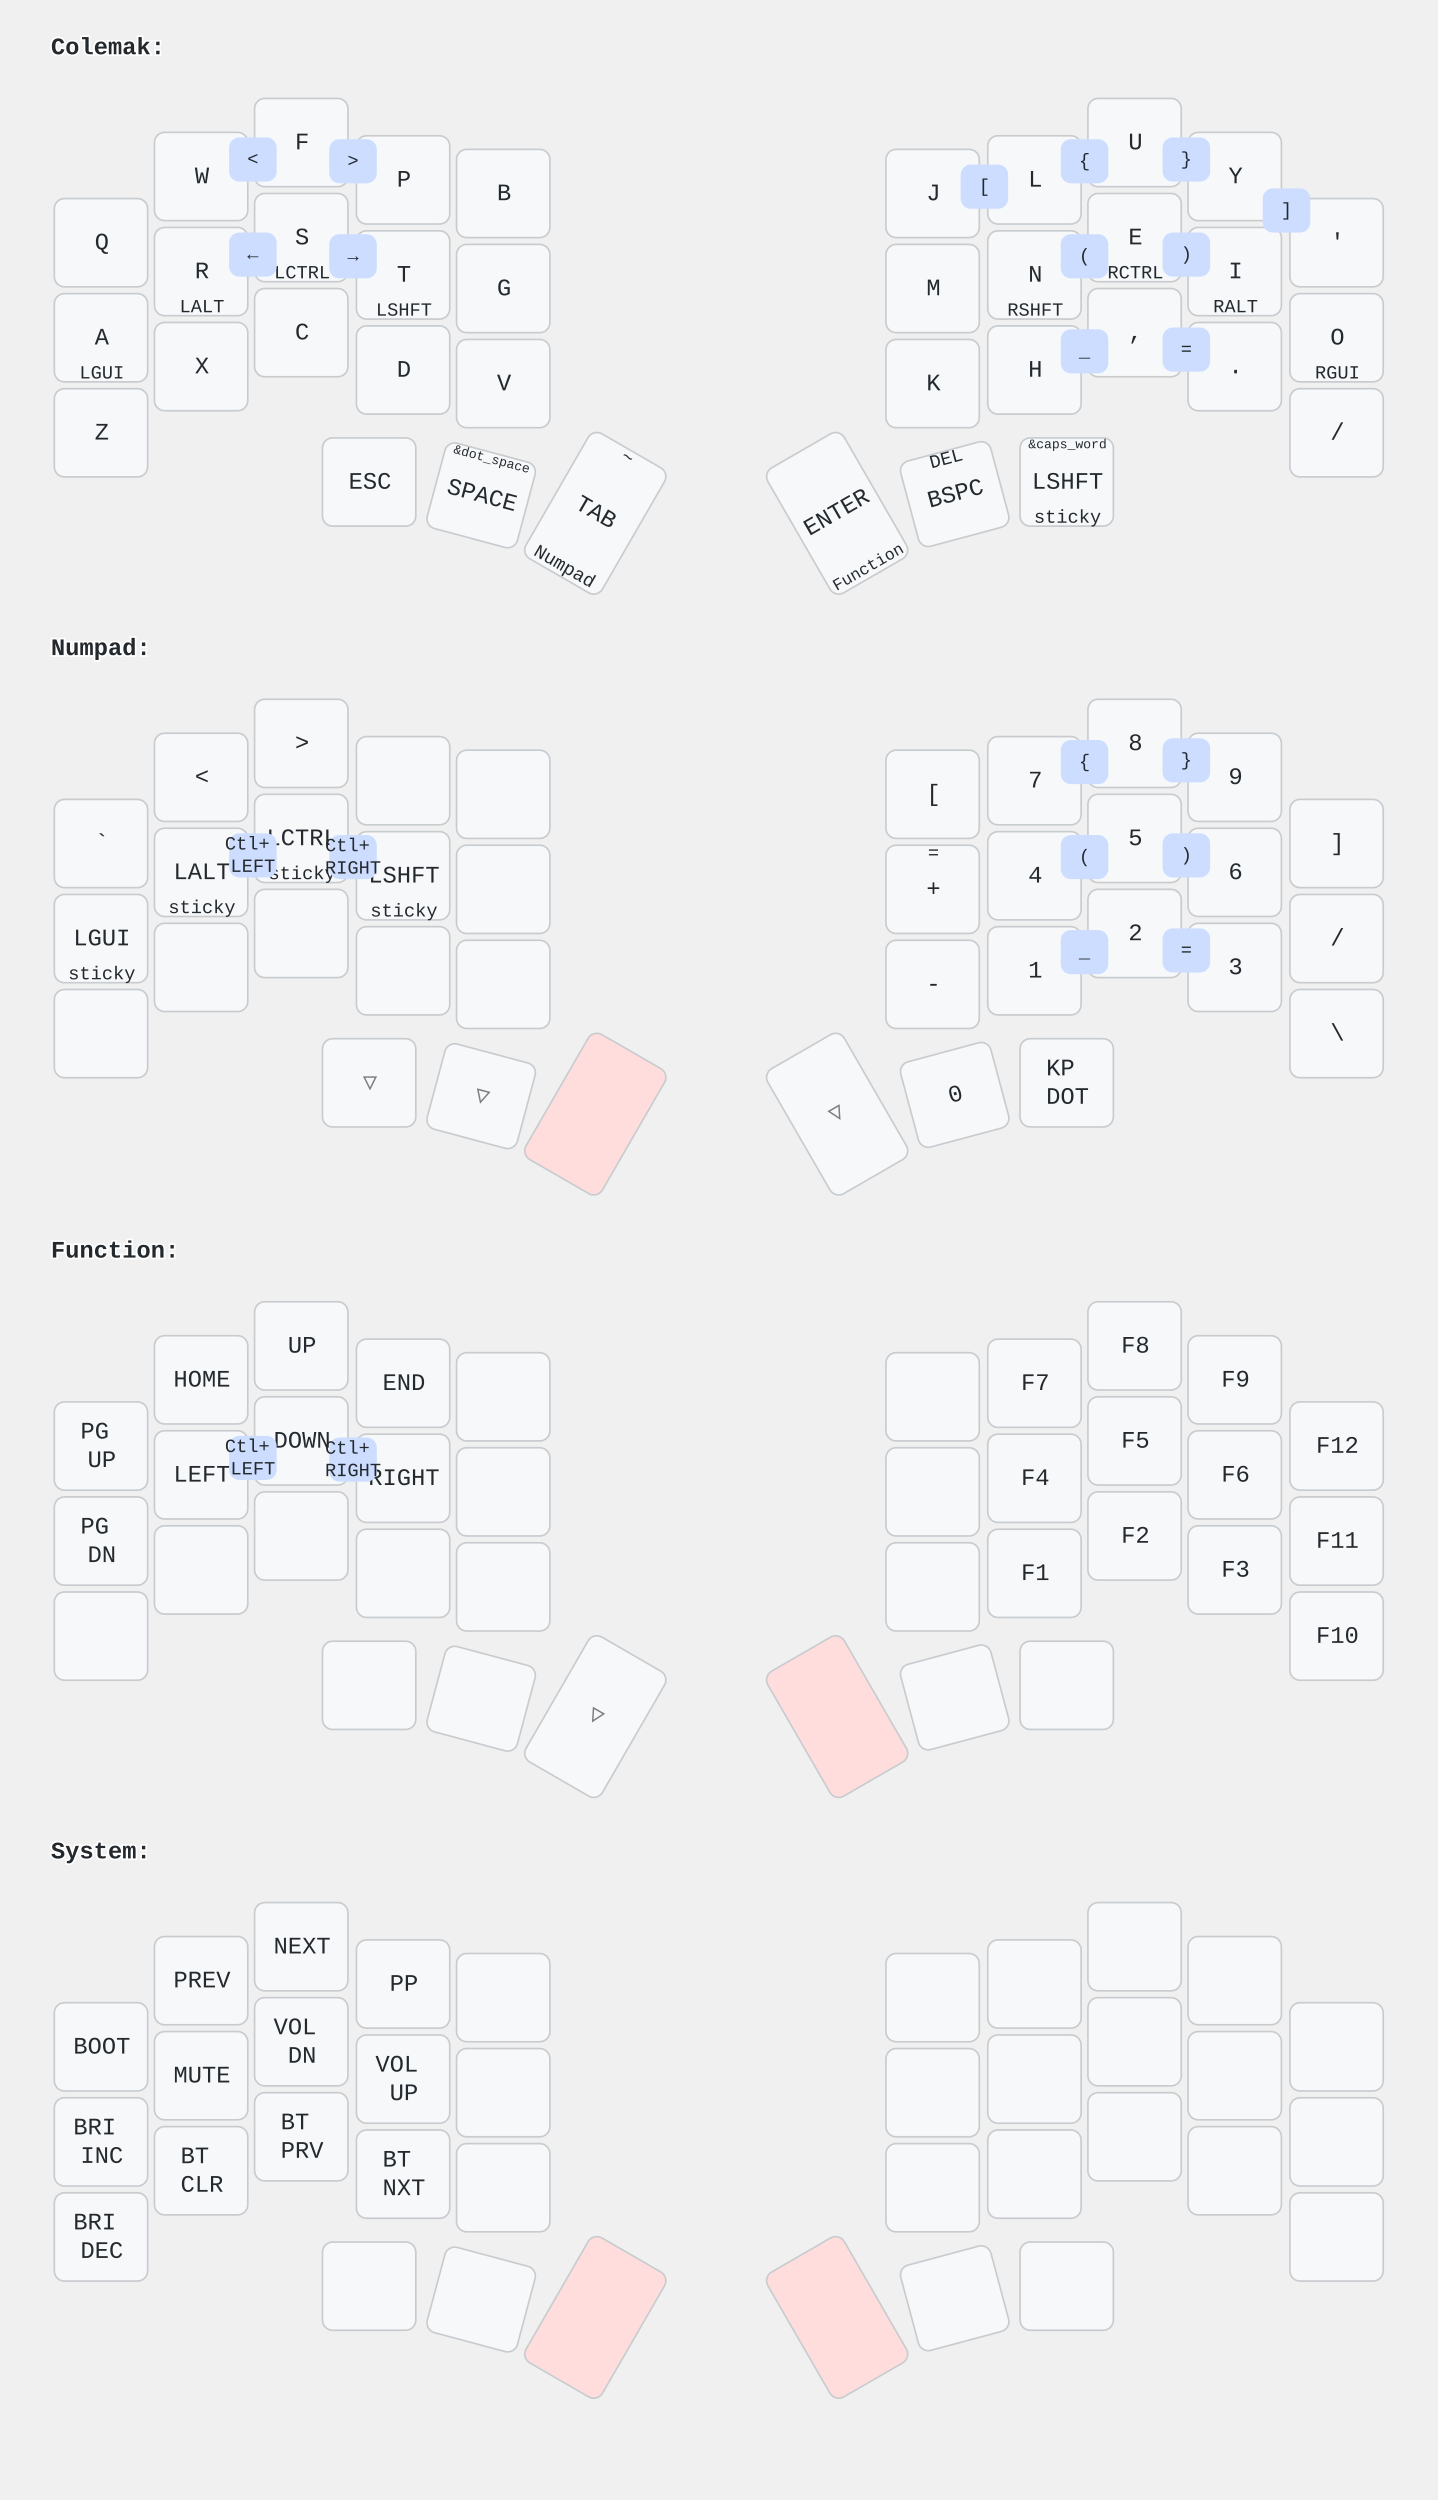
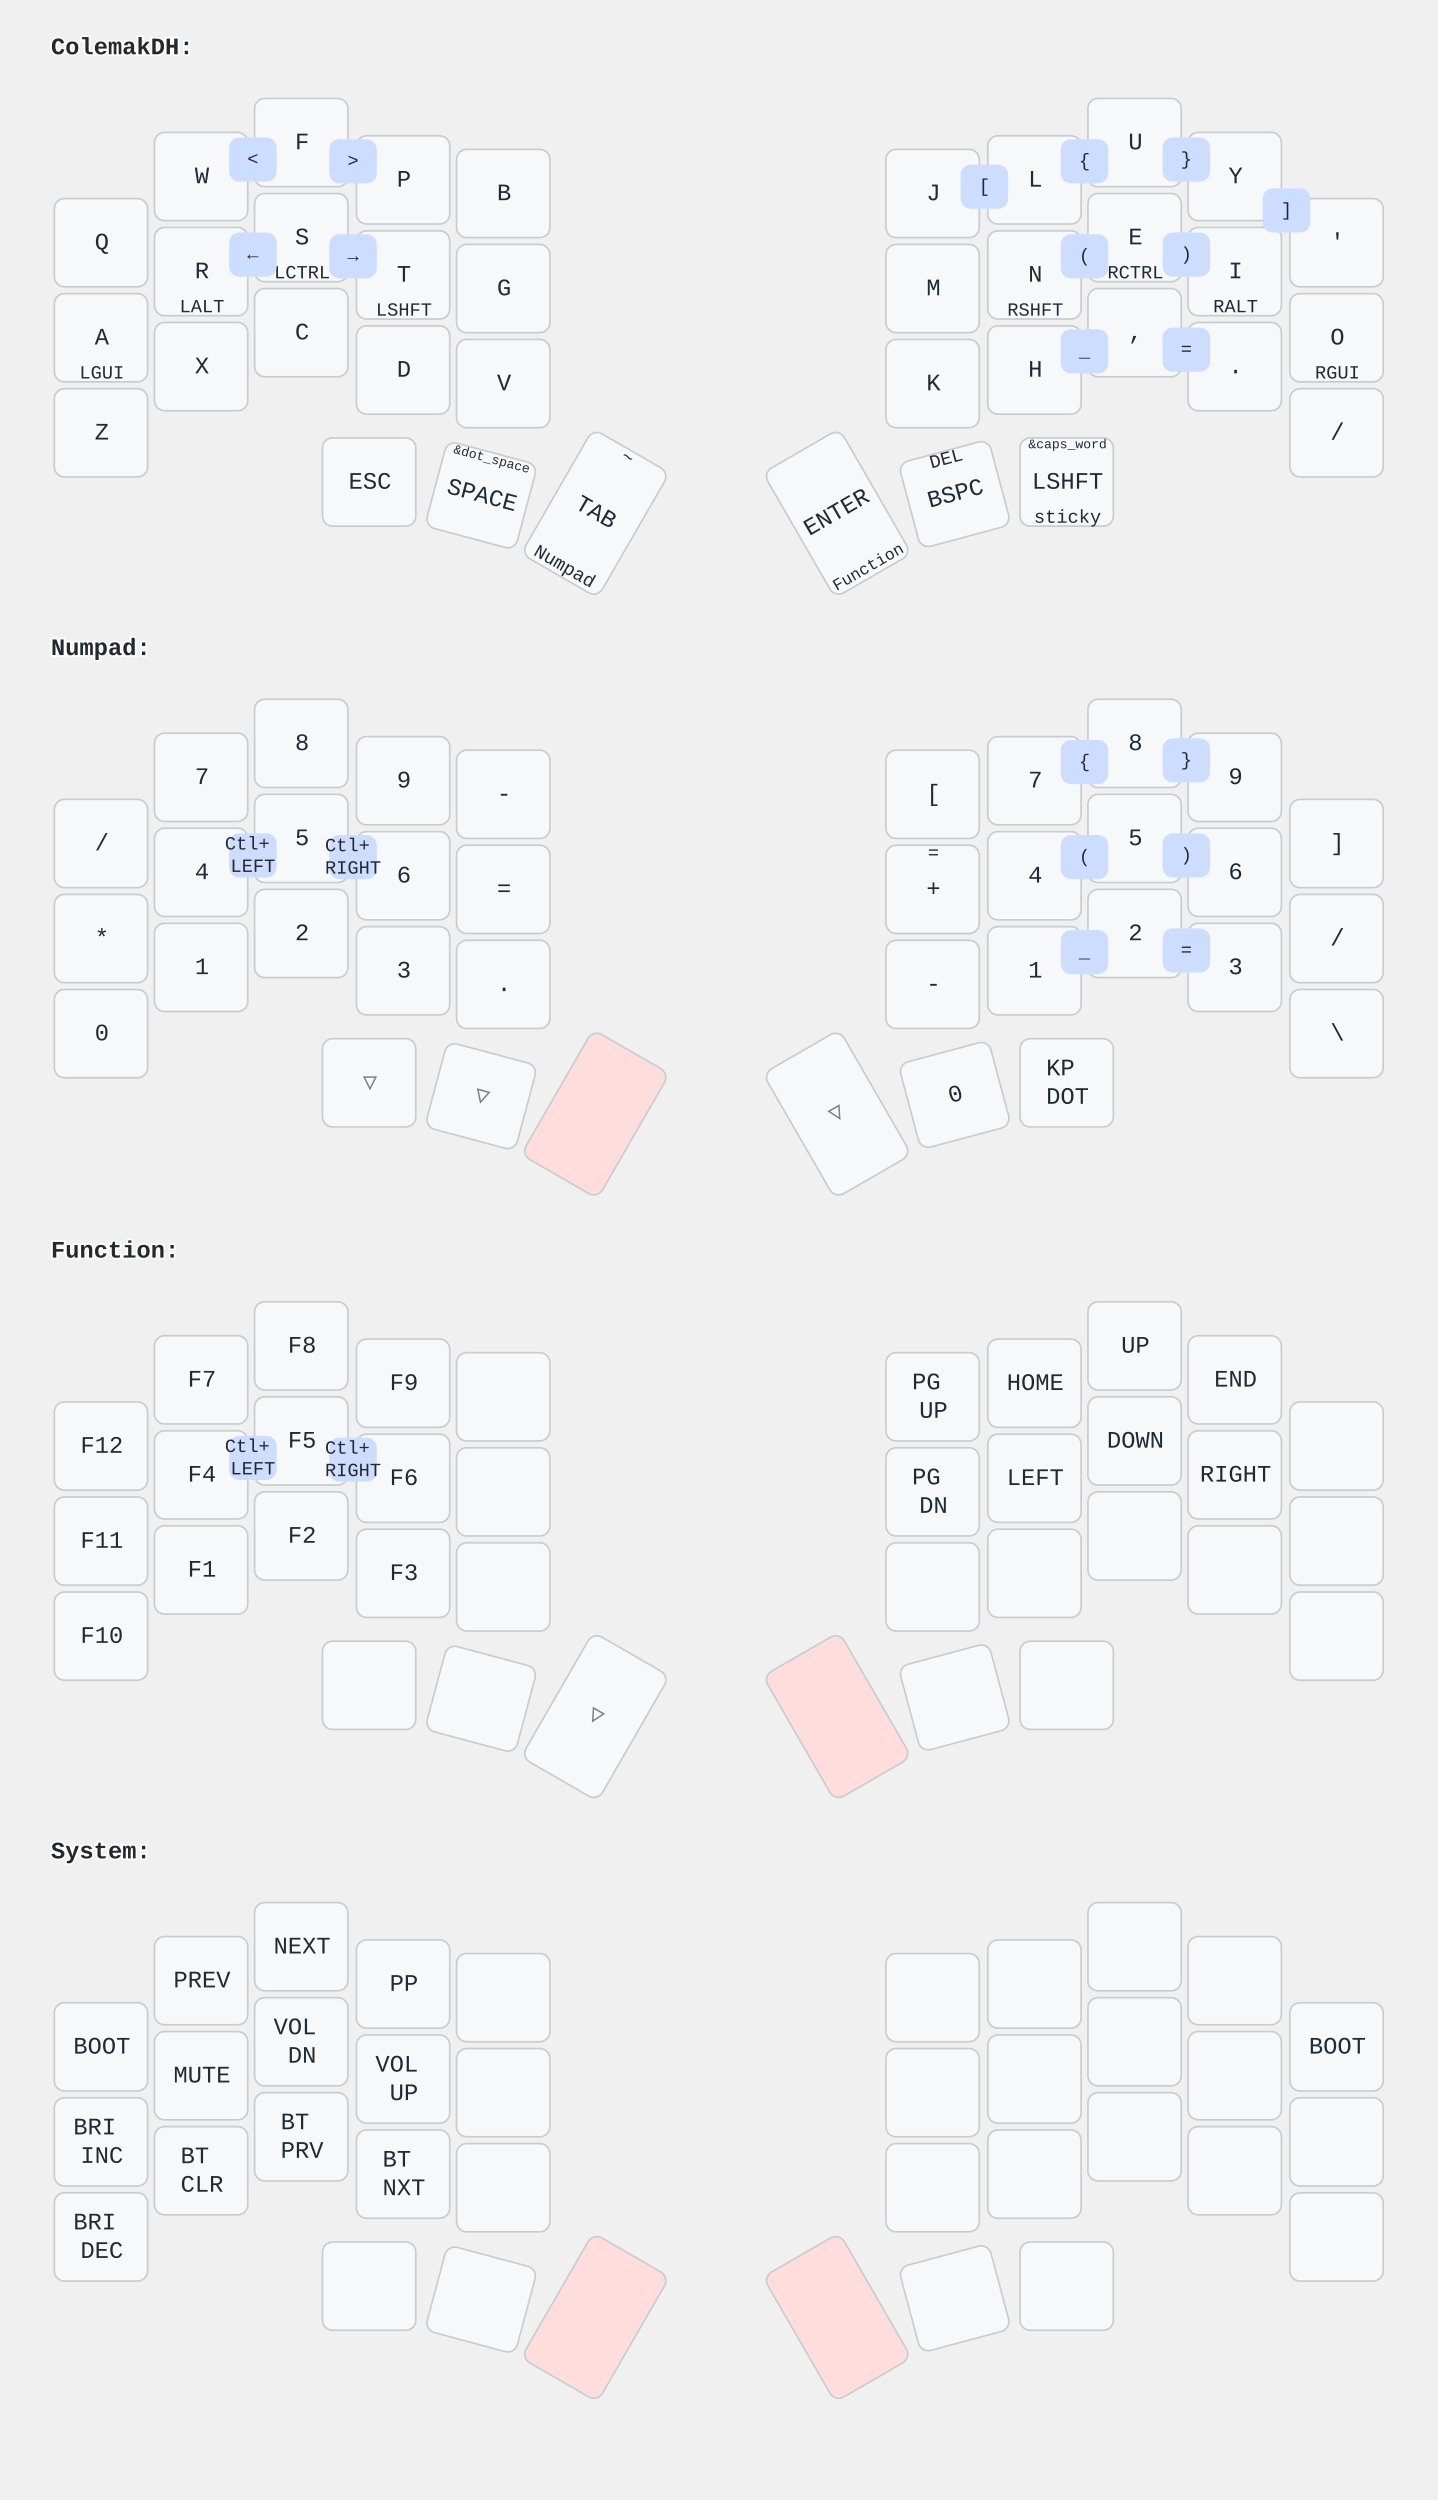
<svg xmlns="http://www.w3.org/2000/svg" width="847" height="1473" viewBox="0 0 847 1473" class="keymap">
  <style>/* inherit to force styles through use tags */
svg path {
    fill: inherit;
}

/* font and background color specifications */
svg.keymap {
    font-family: SFMono-Regular,Consolas,Liberation Mono,Menlo,monospace;
    font-size: 14px;
    font-kerning: normal;
    text-rendering: optimizeLegibility;
    fill: #24292e;
}

/* default key styling */
rect.key {
    fill: #f6f8fa;
    stroke: #c9cccf;
    stroke-width: 1;
}

/* default key side styling, only used is draw_key_sides is set */
rect.side {
    filter: brightness(90%);
}

/* color accent for combo boxes */
rect.combo, rect.combo-separate {
    fill: #cdf;
}

/* color accent for held keys */
rect.held, rect.combo.held {
    fill: #fdd;
}

/* color accent for ghost (optional) keys */
rect.ghost, rect.combo.ghost {
    stroke-dasharray: 4, 4;
    stroke-width: 2;
}

text {
    text-anchor: middle;
    dominant-baseline: middle;
}

/* styling for layer labels */
text.label {
    font-weight: bold;
    text-anchor: start;
    stroke: white;
    stroke-width: 2;
    paint-order: stroke;
}

/* styling for combo tap, and key hold/shifted label text */
text.combo, text.hold, text.shifted {
    font-size: 11px;
}

text.hold {
    text-anchor: middle;
    dominant-baseline: auto;
}

text.shifted {
    text-anchor: middle;
    dominant-baseline: hanging;
}

/* styling for hold/shifted label text in combo box */
text.combo.hold, text.combo.shifted {
    font-size: 8px;
}

/* lighter symbol for transparent keys */
text.trans {
    fill: #7b7e81;
}

/* styling for combo dendrons */
path.combo {
    stroke-width: 1;
    stroke: gray;
    fill: none;
}

/* Start Tabler Icons Cleanup */
/* cannot use height/width with glyphs */
.icon-tabler &gt; path {
    fill: inherit;
    stroke: inherit;
    stroke-width: 2;
}
/* hide tabler's default box */
.icon-tabler &gt; path[stroke="none"][fill="none"] {
    visibility: hidden;
}
/* End Tabler Icons Cleanup */
</style>
-   <g transform="translate(30, 0)" class="layer-Colemak">
-     <text x="0" y="28" class="label">Colemak:</text>
+   <g transform="translate(30, 0)" class="layer-ColemakDH">
+     <text x="0" y="28" class="label">ColemakDH:</text>
    <g transform="translate(0, 56)">
      <g transform="translate(30, 87)" class="key keypos-0">
        <rect rx="6" ry="6" x="-28" y="-26" width="55" height="52" class="key" />
        <text x="0" y="0" class="key tap">Q</text>
      </g>
      <g transform="translate(89, 48)" class="key keypos-1">
        <rect rx="6" ry="6" x="-28" y="-26" width="55" height="52" class="key" />
        <text x="0" y="0" class="key tap">W</text>
      </g>
      <g transform="translate(148, 28)" class="key keypos-2">
        <rect rx="6" ry="6" x="-28" y="-26" width="55" height="52" class="key" />
        <text x="0" y="0" class="key tap">F</text>
      </g>
      <g transform="translate(208, 50)" class="key keypos-3">
        <rect rx="6" ry="6" x="-28" y="-26" width="55" height="52" class="key" />
        <text x="0" y="0" class="key tap">P</text>
      </g>
      <g transform="translate(267, 58)" class="key keypos-4">
        <rect rx="6" ry="6" x="-28" y="-26" width="55" height="52" class="key" />
        <text x="0" y="0" class="key tap">B</text>
      </g>
      <g transform="translate(520, 58)" class="key keypos-5">
        <rect rx="6" ry="6" x="-28" y="-26" width="55" height="52" class="key" />
        <text x="0" y="0" class="key tap">J</text>
      </g>
      <g transform="translate(580, 50)" class="key keypos-6">
        <rect rx="6" ry="6" x="-28" y="-26" width="55" height="52" class="key" />
        <text x="0" y="0" class="key tap">L</text>
      </g>
      <g transform="translate(639, 28)" class="key keypos-7">
        <rect rx="6" ry="6" x="-28" y="-26" width="55" height="52" class="key" />
        <text x="0" y="0" class="key tap">U</text>
      </g>
      <g transform="translate(698, 48)" class="key keypos-8">
        <rect rx="6" ry="6" x="-28" y="-26" width="55" height="52" class="key" />
        <text x="0" y="0" class="key tap">Y</text>
      </g>
      <g transform="translate(758, 87)" class="key keypos-9">
        <rect rx="6" ry="6" x="-28" y="-26" width="55" height="52" class="key" />
        <text x="0" y="0" class="key tap">'</text>
      </g>
      <g transform="translate(30, 143)" class="key keypos-10">
        <rect rx="6" ry="6" x="-28" y="-26" width="55" height="52" class="key" />
        <text x="0" y="0" class="key tap">A</text>
        <text x="0" y="24" class="key hold">LGUI</text>
      </g>
      <g transform="translate(89, 104)" class="key keypos-11">
        <rect rx="6" ry="6" x="-28" y="-26" width="55" height="52" class="key" />
        <text x="0" y="0" class="key tap">R</text>
        <text x="0" y="24" class="key hold">LALT</text>
      </g>
      <g transform="translate(148, 84)" class="key keypos-12">
        <rect rx="6" ry="6" x="-28" y="-26" width="55" height="52" class="key" />
        <text x="0" y="0" class="key tap">S</text>
        <text x="0" y="24" class="key hold">LCTRL</text>
      </g>
      <g transform="translate(208, 106)" class="key keypos-13">
        <rect rx="6" ry="6" x="-28" y="-26" width="55" height="52" class="key" />
        <text x="0" y="0" class="key tap">T</text>
        <text x="0" y="24" class="key hold">LSHFT</text>
      </g>
      <g transform="translate(267, 114)" class="key keypos-14">
        <rect rx="6" ry="6" x="-28" y="-26" width="55" height="52" class="key" />
        <text x="0" y="0" class="key tap">G</text>
      </g>
      <g transform="translate(520, 114)" class="key keypos-15">
        <rect rx="6" ry="6" x="-28" y="-26" width="55" height="52" class="key" />
        <text x="0" y="0" class="key tap">M</text>
      </g>
      <g transform="translate(580, 106)" class="key keypos-16">
        <rect rx="6" ry="6" x="-28" y="-26" width="55" height="52" class="key" />
        <text x="0" y="0" class="key tap">N</text>
        <text x="0" y="24" class="key hold">RSHFT</text>
      </g>
      <g transform="translate(639, 84)" class="key keypos-17">
        <rect rx="6" ry="6" x="-28" y="-26" width="55" height="52" class="key" />
        <text x="0" y="0" class="key tap">E</text>
        <text x="0" y="24" class="key hold">RCTRL</text>
      </g>
      <g transform="translate(698, 104)" class="key keypos-18">
        <rect rx="6" ry="6" x="-28" y="-26" width="55" height="52" class="key" />
        <text x="0" y="0" class="key tap">I</text>
        <text x="0" y="24" class="key hold">RALT</text>
      </g>
      <g transform="translate(758, 143)" class="key keypos-19">
        <rect rx="6" ry="6" x="-28" y="-26" width="55" height="52" class="key" />
        <text x="0" y="0" class="key tap">O</text>
        <text x="0" y="24" class="key hold">RGUI</text>
      </g>
      <g transform="translate(30, 199)" class="key keypos-20">
        <rect rx="6" ry="6" x="-28" y="-26" width="55" height="52" class="key" />
        <text x="0" y="0" class="key tap">Z</text>
      </g>
      <g transform="translate(89, 160)" class="key keypos-21">
        <rect rx="6" ry="6" x="-28" y="-26" width="55" height="52" class="key" />
        <text x="0" y="0" class="key tap">X</text>
      </g>
      <g transform="translate(148, 140)" class="key keypos-22">
        <rect rx="6" ry="6" x="-28" y="-26" width="55" height="52" class="key" />
        <text x="0" y="0" class="key tap">C</text>
      </g>
      <g transform="translate(208, 162)" class="key keypos-23">
        <rect rx="6" ry="6" x="-28" y="-26" width="55" height="52" class="key" />
        <text x="0" y="0" class="key tap">D</text>
      </g>
      <g transform="translate(267, 170)" class="key keypos-24">
        <rect rx="6" ry="6" x="-28" y="-26" width="55" height="52" class="key" />
        <text x="0" y="0" class="key tap">V</text>
      </g>
      <g transform="translate(520, 170)" class="key keypos-25">
        <rect rx="6" ry="6" x="-28" y="-26" width="55" height="52" class="key" />
        <text x="0" y="0" class="key tap">K</text>
      </g>
      <g transform="translate(580, 162)" class="key keypos-26">
        <rect rx="6" ry="6" x="-28" y="-26" width="55" height="52" class="key" />
        <text x="0" y="0" class="key tap">H</text>
      </g>
      <g transform="translate(639, 140)" class="key keypos-27">
        <rect rx="6" ry="6" x="-28" y="-26" width="55" height="52" class="key" />
        <text x="0" y="0" class="key tap">,</text>
      </g>
      <g transform="translate(698, 160)" class="key keypos-28">
        <rect rx="6" ry="6" x="-28" y="-26" width="55" height="52" class="key" />
        <text x="0" y="0" class="key tap">.</text>
      </g>
      <g transform="translate(758, 199)" class="key keypos-29">
        <rect rx="6" ry="6" x="-28" y="-26" width="55" height="52" class="key" />
        <text x="0" y="0" class="key tap">/</text>
      </g>
      <g transform="translate(188, 228)" class="key keypos-30">
        <rect rx="6" ry="6" x="-28" y="-26" width="55" height="52" class="key" />
        <text x="0" y="0" class="key tap">ESC</text>
      </g>
      <g transform="translate(254, 236) rotate(15.0)" class="key keypos-31">
        <rect rx="6" ry="6" x="-28" y="-26" width="55" height="52" class="key" />
        <text x="0" y="0" class="key tap">SPACE</text>
        <text x="0" y="-24" class="key shifted">
          <tspan style="font-size: 70%">&amp;dot_space</tspan>
        </text>
      </g>
      <g transform="translate(321, 246) rotate(30.0)" class="key keypos-32">
        <rect rx="6" ry="6" x="-26" y="-42" width="52" height="85" class="key" />
        <text x="0" y="0" class="key tap">TAB</text>
        <text x="0" y="40" class="key hold">Numpad</text>
        <text x="0" y="-40" class="key shifted">~</text>
      </g>
      <g transform="translate(463, 246) rotate(-30.0)" class="key keypos-33">
        <rect rx="6" ry="6" x="-26" y="-42" width="52" height="85" class="key" />
        <text x="0" y="0" class="key tap">ENTER</text>
        <text x="0" y="40" class="key hold">
          <tspan style="font-size: 88%">Function</tspan>
        </text>
      </g>
      <g transform="translate(533, 235) rotate(-15.0)" class="key keypos-34">
        <rect rx="6" ry="6" x="-28" y="-26" width="55" height="52" class="key" />
        <text x="0" y="0" class="key tap">BSPC</text>
        <text x="0" y="-24" class="key shifted">DEL</text>
      </g>
      <g transform="translate(599, 228)" class="key keypos-35">
        <rect rx="6" ry="6" x="-28" y="-26" width="55" height="52" class="key" />
        <text x="0" y="0" class="key tap">LSHFT</text>
        <text x="0" y="24" class="key hold">sticky</text>
        <text x="0" y="-24" class="key shifted">
          <tspan style="font-size: 70%">&amp;caps_word</tspan>
        </text>
      </g>
      <g class="combo combopos-0">
        <rect rx="6" ry="6" x="595" y="26" width="28" height="26" class="combo" />
        <text x="609" y="39" class="combo tap">{</text>
      </g>
      <g class="combo combopos-1">
        <rect rx="6" ry="6" x="655" y="25" width="28" height="26" class="combo" />
        <text x="669" y="38" class="combo tap">}</text>
      </g>
      <g class="combo combopos-2">
        <rect rx="6" ry="6" x="536" y="41" width="28" height="26" class="combo" />
        <text x="550" y="54" class="combo tap">[</text>
      </g>
      <g class="combo combopos-3">
        <rect rx="6" ry="6" x="714" y="55" width="28" height="26" class="combo" />
        <text x="728" y="68" class="combo tap">]</text>
      </g>
      <g class="combo combopos-4">
        <rect rx="6" ry="6" x="595" y="82" width="28" height="26" class="combo" />
        <text x="609" y="95" class="combo tap">(</text>
      </g>
      <g class="combo combopos-5">
        <rect rx="6" ry="6" x="655" y="81" width="28" height="26" class="combo" />
        <text x="669" y="94" class="combo tap">)</text>
      </g>
      <g class="combo combopos-6">
        <rect rx="6" ry="6" x="105" y="25" width="28" height="26" class="combo" />
        <text x="119" y="38" class="combo tap">&lt;</text>
      </g>
      <g class="combo combopos-7">
        <rect rx="6" ry="6" x="164" y="26" width="28" height="26" class="combo" />
        <text x="178" y="39" class="combo tap">&gt;</text>
      </g>
      <g class="combo combopos-8">
        <rect rx="6" ry="6" x="595" y="138" width="28" height="26" class="combo" />
        <text x="609" y="151" class="combo tap">_</text>
      </g>
      <g class="combo combopos-9">
        <rect rx="6" ry="6" x="655" y="137" width="28" height="26" class="combo" />
        <text x="669" y="150" class="combo tap">=</text>
      </g>
      <g class="combo combopos-10">
        <rect rx="6" ry="6" x="105" y="81" width="28" height="26" class="combo" />
        <text x="119" y="94" class="combo tap">←</text>
      </g>
      <g class="combo combopos-11">
        <rect rx="6" ry="6" x="164" y="82" width="28" height="26" class="combo" />
        <text x="178" y="95" class="combo tap">→</text>
      </g>
    </g>
  </g>
  <g transform="translate(30, 354)" class="layer-Numpad">
    <text x="0" y="28" class="label">Numpad:</text>
    <g transform="translate(0, 56)">
      <g transform="translate(30, 87)" class="key keypos-0">
        <rect rx="6" ry="6" x="-28" y="-26" width="55" height="52" class="key" />
-         <text x="0" y="0" class="key tap">`</text>
+         <text x="0" y="0" class="key tap">/</text>
      </g>
      <g transform="translate(89, 48)" class="key keypos-1">
        <rect rx="6" ry="6" x="-28" y="-26" width="55" height="52" class="key" />
-         <text x="0" y="0" class="key tap">&lt;</text>
+         <text x="0" y="0" class="key tap">7</text>
      </g>
      <g transform="translate(148, 28)" class="key keypos-2">
        <rect rx="6" ry="6" x="-28" y="-26" width="55" height="52" class="key" />
-         <text x="0" y="0" class="key tap">&gt;</text>
+         <text x="0" y="0" class="key tap">8</text>
      </g>
      <g transform="translate(208, 50)" class="key keypos-3">
        <rect rx="6" ry="6" x="-28" y="-26" width="55" height="52" class="key" />
+         <text x="0" y="0" class="key tap">9</text>
      </g>
      <g transform="translate(267, 58)" class="key keypos-4">
        <rect rx="6" ry="6" x="-28" y="-26" width="55" height="52" class="key" />
+         <text x="0" y="0" class="key tap">-</text>
      </g>
      <g transform="translate(520, 58)" class="key keypos-5">
        <rect rx="6" ry="6" x="-28" y="-26" width="55" height="52" class="key" />
        <text x="0" y="0" class="key tap">[</text>
      </g>
      <g transform="translate(580, 50)" class="key keypos-6">
        <rect rx="6" ry="6" x="-28" y="-26" width="55" height="52" class="key" />
        <text x="0" y="0" class="key tap">7</text>
      </g>
      <g transform="translate(639, 28)" class="key keypos-7">
        <rect rx="6" ry="6" x="-28" y="-26" width="55" height="52" class="key" />
        <text x="0" y="0" class="key tap">8</text>
      </g>
      <g transform="translate(698, 48)" class="key keypos-8">
        <rect rx="6" ry="6" x="-28" y="-26" width="55" height="52" class="key" />
        <text x="0" y="0" class="key tap">9</text>
      </g>
      <g transform="translate(758, 87)" class="key keypos-9">
        <rect rx="6" ry="6" x="-28" y="-26" width="55" height="52" class="key" />
        <text x="0" y="0" class="key tap">]</text>
      </g>
      <g transform="translate(30, 143)" class="key keypos-10">
        <rect rx="6" ry="6" x="-28" y="-26" width="55" height="52" class="key" />
-         <text x="0" y="0" class="key tap">LGUI</text>
-         <text x="0" y="24" class="key hold">sticky</text>
+         <text x="0" y="0" class="key tap">*</text>
      </g>
      <g transform="translate(89, 104)" class="key keypos-11">
        <rect rx="6" ry="6" x="-28" y="-26" width="55" height="52" class="key" />
-         <text x="0" y="0" class="key tap">LALT</text>
-         <text x="0" y="24" class="key hold">sticky</text>
+         <text x="0" y="0" class="key tap">4</text>
      </g>
      <g transform="translate(148, 84)" class="key keypos-12">
        <rect rx="6" ry="6" x="-28" y="-26" width="55" height="52" class="key" />
-         <text x="0" y="0" class="key tap">LCTRL</text>
-         <text x="0" y="24" class="key hold">sticky</text>
+         <text x="0" y="0" class="key tap">5</text>
      </g>
      <g transform="translate(208, 106)" class="key keypos-13">
        <rect rx="6" ry="6" x="-28" y="-26" width="55" height="52" class="key" />
-         <text x="0" y="0" class="key tap">LSHFT</text>
-         <text x="0" y="24" class="key hold">sticky</text>
+         <text x="0" y="0" class="key tap">6</text>
      </g>
      <g transform="translate(267, 114)" class="key keypos-14">
        <rect rx="6" ry="6" x="-28" y="-26" width="55" height="52" class="key" />
+         <text x="0" y="0" class="key tap">=</text>
      </g>
      <g transform="translate(520, 114)" class="key keypos-15">
        <rect rx="6" ry="6" x="-28" y="-26" width="55" height="52" class="key" />
        <text x="0" y="0" class="key tap">+</text>
        <text x="0" y="-24" class="key shifted">=</text>
      </g>
      <g transform="translate(580, 106)" class="key keypos-16">
        <rect rx="6" ry="6" x="-28" y="-26" width="55" height="52" class="key" />
        <text x="0" y="0" class="key tap">4</text>
      </g>
      <g transform="translate(639, 84)" class="key keypos-17">
        <rect rx="6" ry="6" x="-28" y="-26" width="55" height="52" class="key" />
        <text x="0" y="0" class="key tap">5</text>
      </g>
      <g transform="translate(698, 104)" class="key keypos-18">
        <rect rx="6" ry="6" x="-28" y="-26" width="55" height="52" class="key" />
        <text x="0" y="0" class="key tap">6</text>
      </g>
      <g transform="translate(758, 143)" class="key keypos-19">
        <rect rx="6" ry="6" x="-28" y="-26" width="55" height="52" class="key" />
        <text x="0" y="0" class="key tap">/</text>
      </g>
      <g transform="translate(30, 199)" class="key keypos-20">
        <rect rx="6" ry="6" x="-28" y="-26" width="55" height="52" class="key" />
+         <text x="0" y="0" class="key tap">0</text>
      </g>
      <g transform="translate(89, 160)" class="key keypos-21">
        <rect rx="6" ry="6" x="-28" y="-26" width="55" height="52" class="key" />
+         <text x="0" y="0" class="key tap">1</text>
      </g>
      <g transform="translate(148, 140)" class="key keypos-22">
        <rect rx="6" ry="6" x="-28" y="-26" width="55" height="52" class="key" />
+         <text x="0" y="0" class="key tap">2</text>
      </g>
      <g transform="translate(208, 162)" class="key keypos-23">
        <rect rx="6" ry="6" x="-28" y="-26" width="55" height="52" class="key" />
+         <text x="0" y="0" class="key tap">3</text>
      </g>
      <g transform="translate(267, 170)" class="key keypos-24">
        <rect rx="6" ry="6" x="-28" y="-26" width="55" height="52" class="key" />
+         <text x="0" y="0" class="key tap">.</text>
      </g>
      <g transform="translate(520, 170)" class="key keypos-25">
        <rect rx="6" ry="6" x="-28" y="-26" width="55" height="52" class="key" />
        <text x="0" y="0" class="key tap">-</text>
      </g>
      <g transform="translate(580, 162)" class="key keypos-26">
        <rect rx="6" ry="6" x="-28" y="-26" width="55" height="52" class="key" />
        <text x="0" y="0" class="key tap">1</text>
      </g>
      <g transform="translate(639, 140)" class="key keypos-27">
        <rect rx="6" ry="6" x="-28" y="-26" width="55" height="52" class="key" />
        <text x="0" y="0" class="key tap">2</text>
      </g>
      <g transform="translate(698, 160)" class="key keypos-28">
        <rect rx="6" ry="6" x="-28" y="-26" width="55" height="52" class="key" />
        <text x="0" y="0" class="key tap">3</text>
      </g>
      <g transform="translate(758, 199)" class="key keypos-29">
        <rect rx="6" ry="6" x="-28" y="-26" width="55" height="52" class="key" />
        <text x="0" y="0" class="key tap">\</text>
      </g>
      <g transform="translate(188, 228)" class="key trans keypos-30">
        <rect rx="6" ry="6" x="-28" y="-26" width="55" height="52" class="key trans" />
        <text x="0" y="0" class="key trans tap">▽</text>
      </g>
      <g transform="translate(254, 236) rotate(15.0)" class="key trans keypos-31">
        <rect rx="6" ry="6" x="-28" y="-26" width="55" height="52" class="key trans" />
        <text x="0" y="0" class="key trans tap">▽</text>
      </g>
      <g transform="translate(321, 246) rotate(30.0)" class="key held keypos-32">
        <rect rx="6" ry="6" x="-26" y="-42" width="52" height="85" class="key held" />
      </g>
      <g transform="translate(463, 246) rotate(-30.0)" class="key trans keypos-33">
        <rect rx="6" ry="6" x="-26" y="-42" width="52" height="85" class="key trans" />
        <text x="0" y="0" class="key trans tap">▽</text>
      </g>
      <g transform="translate(533, 235) rotate(-15.0)" class="key keypos-34">
        <rect rx="6" ry="6" x="-28" y="-26" width="55" height="52" class="key" />
        <text x="0" y="0" class="key tap">0</text>
      </g>
      <g transform="translate(599, 228)" class="key keypos-35">
        <rect rx="6" ry="6" x="-28" y="-26" width="55" height="52" class="key" />
        <text x="0" y="0" class="key tap">
          <tspan x="0" dy="-0.6em">KP</tspan>
          <tspan x="0" dy="1.2em">DOT</tspan>
        </text>
      </g>
      <g class="combo combopos-0">
        <rect rx="6" ry="6" x="595" y="26" width="28" height="26" class="combo" />
        <text x="609" y="39" class="combo tap">{</text>
      </g>
      <g class="combo combopos-1">
        <rect rx="6" ry="6" x="655" y="25" width="28" height="26" class="combo" />
        <text x="669" y="38" class="combo tap">}</text>
      </g>
      <g class="combo combopos-2">
        <rect rx="6" ry="6" x="595" y="82" width="28" height="26" class="combo" />
        <text x="609" y="95" class="combo tap">(</text>
      </g>
      <g class="combo combopos-3">
        <rect rx="6" ry="6" x="655" y="81" width="28" height="26" class="combo" />
        <text x="669" y="94" class="combo tap">)</text>
      </g>
      <g class="combo combopos-4">
        <rect rx="6" ry="6" x="595" y="138" width="28" height="26" class="combo" />
        <text x="609" y="151" class="combo tap">_</text>
      </g>
      <g class="combo combopos-5">
        <rect rx="6" ry="6" x="655" y="137" width="28" height="26" class="combo" />
        <text x="669" y="150" class="combo tap">=</text>
      </g>
      <g class="combo combopos-6">
        <rect rx="6" ry="6" x="105" y="81" width="28" height="26" class="combo" />
        <text x="119" y="94" class="combo tap">
          <tspan x="119" dy="-0.6em">Ctl+</tspan>
          <tspan x="119" dy="1.2em">LEFT</tspan>
        </text>
      </g>
      <g class="combo combopos-7">
        <rect rx="6" ry="6" x="164" y="82" width="28" height="26" class="combo" />
        <text x="178" y="95" class="combo tap">
          <tspan x="178" dy="-0.6em">Ctl+</tspan>
          <tspan x="178" dy="1.2em">RIGHT</tspan>
        </text>
      </g>
    </g>
  </g>
  <g transform="translate(30, 709)" class="layer-Function">
    <text x="0" y="28" class="label">Function:</text>
    <g transform="translate(0, 56)">
      <g transform="translate(30, 87)" class="key keypos-0">
        <rect rx="6" ry="6" x="-28" y="-26" width="55" height="52" class="key" />
+         <text x="0" y="0" class="key tap">F12</text>
+       </g>
+       <g transform="translate(89, 48)" class="key keypos-1">
+         <rect rx="6" ry="6" x="-28" y="-26" width="55" height="52" class="key" />
+         <text x="0" y="0" class="key tap">F7</text>
+       </g>
+       <g transform="translate(148, 28)" class="key keypos-2">
+         <rect rx="6" ry="6" x="-28" y="-26" width="55" height="52" class="key" />
+         <text x="0" y="0" class="key tap">F8</text>
+       </g>
+       <g transform="translate(208, 50)" class="key keypos-3">
+         <rect rx="6" ry="6" x="-28" y="-26" width="55" height="52" class="key" />
+         <text x="0" y="0" class="key tap">F9</text>
+       </g>
+       <g transform="translate(267, 58)" class="key keypos-4">
+         <rect rx="6" ry="6" x="-28" y="-26" width="55" height="52" class="key" />
+       </g>
+       <g transform="translate(520, 58)" class="key keypos-5">
+         <rect rx="6" ry="6" x="-28" y="-26" width="55" height="52" class="key" />
        <text x="0" y="0" class="key tap">
          <tspan x="0" dy="-0.6em">PG</tspan>
          <tspan x="0" dy="1.2em">UP</tspan>
        </text>
      </g>
-       <g transform="translate(89, 48)" class="key keypos-1">
+       <g transform="translate(580, 50)" class="key keypos-6">
        <rect rx="6" ry="6" x="-28" y="-26" width="55" height="52" class="key" />
        <text x="0" y="0" class="key tap">HOME</text>
      </g>
-       <g transform="translate(148, 28)" class="key keypos-2">
+       <g transform="translate(639, 28)" class="key keypos-7">
        <rect rx="6" ry="6" x="-28" y="-26" width="55" height="52" class="key" />
        <text x="0" y="0" class="key tap">UP</text>
      </g>
-       <g transform="translate(208, 50)" class="key keypos-3">
+       <g transform="translate(698, 48)" class="key keypos-8">
        <rect rx="6" ry="6" x="-28" y="-26" width="55" height="52" class="key" />
        <text x="0" y="0" class="key tap">END</text>
      </g>
-       <g transform="translate(267, 58)" class="key keypos-4">
-         <rect rx="6" ry="6" x="-28" y="-26" width="55" height="52" class="key" />
-       </g>
-       <g transform="translate(520, 58)" class="key keypos-5">
-         <rect rx="6" ry="6" x="-28" y="-26" width="55" height="52" class="key" />
-       </g>
-       <g transform="translate(580, 50)" class="key keypos-6">
-         <rect rx="6" ry="6" x="-28" y="-26" width="55" height="52" class="key" />
-         <text x="0" y="0" class="key tap">F7</text>
-       </g>
-       <g transform="translate(639, 28)" class="key keypos-7">
-         <rect rx="6" ry="6" x="-28" y="-26" width="55" height="52" class="key" />
-         <text x="0" y="0" class="key tap">F8</text>
-       </g>
-       <g transform="translate(698, 48)" class="key keypos-8">
-         <rect rx="6" ry="6" x="-28" y="-26" width="55" height="52" class="key" />
-         <text x="0" y="0" class="key tap">F9</text>
-       </g>
      <g transform="translate(758, 87)" class="key keypos-9">
        <rect rx="6" ry="6" x="-28" y="-26" width="55" height="52" class="key" />
-         <text x="0" y="0" class="key tap">F12</text>
      </g>
      <g transform="translate(30, 143)" class="key keypos-10">
+         <rect rx="6" ry="6" x="-28" y="-26" width="55" height="52" class="key" />
+         <text x="0" y="0" class="key tap">F11</text>
+       </g>
+       <g transform="translate(89, 104)" class="key keypos-11">
+         <rect rx="6" ry="6" x="-28" y="-26" width="55" height="52" class="key" />
+         <text x="0" y="0" class="key tap">F4</text>
+       </g>
+       <g transform="translate(148, 84)" class="key keypos-12">
+         <rect rx="6" ry="6" x="-28" y="-26" width="55" height="52" class="key" />
+         <text x="0" y="0" class="key tap">F5</text>
+       </g>
+       <g transform="translate(208, 106)" class="key keypos-13">
+         <rect rx="6" ry="6" x="-28" y="-26" width="55" height="52" class="key" />
+         <text x="0" y="0" class="key tap">F6</text>
+       </g>
+       <g transform="translate(267, 114)" class="key keypos-14">
+         <rect rx="6" ry="6" x="-28" y="-26" width="55" height="52" class="key" />
+       </g>
+       <g transform="translate(520, 114)" class="key keypos-15">
        <rect rx="6" ry="6" x="-28" y="-26" width="55" height="52" class="key" />
        <text x="0" y="0" class="key tap">
          <tspan x="0" dy="-0.6em">PG</tspan>
          <tspan x="0" dy="1.2em">DN</tspan>
        </text>
      </g>
-       <g transform="translate(89, 104)" class="key keypos-11">
+       <g transform="translate(580, 106)" class="key keypos-16">
        <rect rx="6" ry="6" x="-28" y="-26" width="55" height="52" class="key" />
        <text x="0" y="0" class="key tap">LEFT</text>
      </g>
-       <g transform="translate(148, 84)" class="key keypos-12">
+       <g transform="translate(639, 84)" class="key keypos-17">
        <rect rx="6" ry="6" x="-28" y="-26" width="55" height="52" class="key" />
        <text x="0" y="0" class="key tap">DOWN</text>
      </g>
-       <g transform="translate(208, 106)" class="key keypos-13">
+       <g transform="translate(698, 104)" class="key keypos-18">
        <rect rx="6" ry="6" x="-28" y="-26" width="55" height="52" class="key" />
        <text x="0" y="0" class="key tap">RIGHT</text>
      </g>
-       <g transform="translate(267, 114)" class="key keypos-14">
-         <rect rx="6" ry="6" x="-28" y="-26" width="55" height="52" class="key" />
-       </g>
-       <g transform="translate(520, 114)" class="key keypos-15">
-         <rect rx="6" ry="6" x="-28" y="-26" width="55" height="52" class="key" />
-       </g>
-       <g transform="translate(580, 106)" class="key keypos-16">
-         <rect rx="6" ry="6" x="-28" y="-26" width="55" height="52" class="key" />
-         <text x="0" y="0" class="key tap">F4</text>
-       </g>
-       <g transform="translate(639, 84)" class="key keypos-17">
-         <rect rx="6" ry="6" x="-28" y="-26" width="55" height="52" class="key" />
-         <text x="0" y="0" class="key tap">F5</text>
-       </g>
-       <g transform="translate(698, 104)" class="key keypos-18">
-         <rect rx="6" ry="6" x="-28" y="-26" width="55" height="52" class="key" />
-         <text x="0" y="0" class="key tap">F6</text>
-       </g>
      <g transform="translate(758, 143)" class="key keypos-19">
        <rect rx="6" ry="6" x="-28" y="-26" width="55" height="52" class="key" />
-         <text x="0" y="0" class="key tap">F11</text>
      </g>
      <g transform="translate(30, 199)" class="key keypos-20">
        <rect rx="6" ry="6" x="-28" y="-26" width="55" height="52" class="key" />
+         <text x="0" y="0" class="key tap">F10</text>
      </g>
      <g transform="translate(89, 160)" class="key keypos-21">
        <rect rx="6" ry="6" x="-28" y="-26" width="55" height="52" class="key" />
+         <text x="0" y="0" class="key tap">F1</text>
      </g>
      <g transform="translate(148, 140)" class="key keypos-22">
        <rect rx="6" ry="6" x="-28" y="-26" width="55" height="52" class="key" />
+         <text x="0" y="0" class="key tap">F2</text>
      </g>
      <g transform="translate(208, 162)" class="key keypos-23">
        <rect rx="6" ry="6" x="-28" y="-26" width="55" height="52" class="key" />
+         <text x="0" y="0" class="key tap">F3</text>
      </g>
      <g transform="translate(267, 170)" class="key keypos-24">
        <rect rx="6" ry="6" x="-28" y="-26" width="55" height="52" class="key" />
      </g>
      <g transform="translate(520, 170)" class="key keypos-25">
        <rect rx="6" ry="6" x="-28" y="-26" width="55" height="52" class="key" />
      </g>
      <g transform="translate(580, 162)" class="key keypos-26">
        <rect rx="6" ry="6" x="-28" y="-26" width="55" height="52" class="key" />
-         <text x="0" y="0" class="key tap">F1</text>
      </g>
      <g transform="translate(639, 140)" class="key keypos-27">
        <rect rx="6" ry="6" x="-28" y="-26" width="55" height="52" class="key" />
-         <text x="0" y="0" class="key tap">F2</text>
      </g>
      <g transform="translate(698, 160)" class="key keypos-28">
        <rect rx="6" ry="6" x="-28" y="-26" width="55" height="52" class="key" />
-         <text x="0" y="0" class="key tap">F3</text>
      </g>
      <g transform="translate(758, 199)" class="key keypos-29">
        <rect rx="6" ry="6" x="-28" y="-26" width="55" height="52" class="key" />
-         <text x="0" y="0" class="key tap">F10</text>
      </g>
      <g transform="translate(188, 228)" class="key keypos-30">
        <rect rx="6" ry="6" x="-28" y="-26" width="55" height="52" class="key" />
      </g>
      <g transform="translate(254, 236) rotate(15.0)" class="key keypos-31">
        <rect rx="6" ry="6" x="-28" y="-26" width="55" height="52" class="key" />
      </g>
      <g transform="translate(321, 246) rotate(30.0)" class="key trans keypos-32">
        <rect rx="6" ry="6" x="-26" y="-42" width="52" height="85" class="key trans" />
        <text x="0" y="0" class="key trans tap">▽</text>
      </g>
      <g transform="translate(463, 246) rotate(-30.0)" class="key held keypos-33">
        <rect rx="6" ry="6" x="-26" y="-42" width="52" height="85" class="key held" />
      </g>
      <g transform="translate(533, 235) rotate(-15.0)" class="key keypos-34">
        <rect rx="6" ry="6" x="-28" y="-26" width="55" height="52" class="key" />
      </g>
      <g transform="translate(599, 228)" class="key keypos-35">
        <rect rx="6" ry="6" x="-28" y="-26" width="55" height="52" class="key" />
      </g>
      <g class="combo combopos-0">
        <rect rx="6" ry="6" x="105" y="81" width="28" height="26" class="combo" />
        <text x="119" y="94" class="combo tap">
          <tspan x="119" dy="-0.6em">Ctl+</tspan>
          <tspan x="119" dy="1.2em">LEFT</tspan>
        </text>
      </g>
      <g class="combo combopos-1">
        <rect rx="6" ry="6" x="164" y="82" width="28" height="26" class="combo" />
        <text x="178" y="95" class="combo tap">
          <tspan x="178" dy="-0.6em">Ctl+</tspan>
          <tspan x="178" dy="1.2em">RIGHT</tspan>
        </text>
      </g>
    </g>
  </g>
  <g transform="translate(30, 1063)" class="layer-System">
    <text x="0" y="28" class="label">System:</text>
    <g transform="translate(0, 56)">
      <g transform="translate(30, 87)" class="key keypos-0">
        <rect rx="6" ry="6" x="-28" y="-26" width="55" height="52" class="key" />
        <text x="0" y="0" class="key tap">BOOT</text>
      </g>
      <g transform="translate(89, 48)" class="key keypos-1">
        <rect rx="6" ry="6" x="-28" y="-26" width="55" height="52" class="key" />
        <text x="0" y="0" class="key tap">PREV</text>
      </g>
      <g transform="translate(148, 28)" class="key keypos-2">
        <rect rx="6" ry="6" x="-28" y="-26" width="55" height="52" class="key" />
        <text x="0" y="0" class="key tap">NEXT</text>
      </g>
      <g transform="translate(208, 50)" class="key keypos-3">
        <rect rx="6" ry="6" x="-28" y="-26" width="55" height="52" class="key" />
        <text x="0" y="0" class="key tap">PP</text>
      </g>
      <g transform="translate(267, 58)" class="key keypos-4">
        <rect rx="6" ry="6" x="-28" y="-26" width="55" height="52" class="key" />
      </g>
      <g transform="translate(520, 58)" class="key keypos-5">
        <rect rx="6" ry="6" x="-28" y="-26" width="55" height="52" class="key" />
      </g>
      <g transform="translate(580, 50)" class="key keypos-6">
        <rect rx="6" ry="6" x="-28" y="-26" width="55" height="52" class="key" />
      </g>
      <g transform="translate(639, 28)" class="key keypos-7">
        <rect rx="6" ry="6" x="-28" y="-26" width="55" height="52" class="key" />
      </g>
      <g transform="translate(698, 48)" class="key keypos-8">
        <rect rx="6" ry="6" x="-28" y="-26" width="55" height="52" class="key" />
      </g>
      <g transform="translate(758, 87)" class="key keypos-9">
        <rect rx="6" ry="6" x="-28" y="-26" width="55" height="52" class="key" />
+         <text x="0" y="0" class="key tap">BOOT</text>
      </g>
      <g transform="translate(30, 143)" class="key keypos-10">
        <rect rx="6" ry="6" x="-28" y="-26" width="55" height="52" class="key" />
        <text x="0" y="0" class="key tap">
          <tspan x="0" dy="-0.6em">BRI</tspan>
          <tspan x="0" dy="1.2em">INC</tspan>
        </text>
      </g>
      <g transform="translate(89, 104)" class="key keypos-11">
        <rect rx="6" ry="6" x="-28" y="-26" width="55" height="52" class="key" />
        <text x="0" y="0" class="key tap">MUTE</text>
      </g>
      <g transform="translate(148, 84)" class="key keypos-12">
        <rect rx="6" ry="6" x="-28" y="-26" width="55" height="52" class="key" />
        <text x="0" y="0" class="key tap">
          <tspan x="0" dy="-0.6em">VOL</tspan>
          <tspan x="0" dy="1.2em">DN</tspan>
        </text>
      </g>
      <g transform="translate(208, 106)" class="key keypos-13">
        <rect rx="6" ry="6" x="-28" y="-26" width="55" height="52" class="key" />
        <text x="0" y="0" class="key tap">
          <tspan x="0" dy="-0.6em">VOL</tspan>
          <tspan x="0" dy="1.2em">UP</tspan>
        </text>
      </g>
      <g transform="translate(267, 114)" class="key keypos-14">
        <rect rx="6" ry="6" x="-28" y="-26" width="55" height="52" class="key" />
      </g>
      <g transform="translate(520, 114)" class="key keypos-15">
        <rect rx="6" ry="6" x="-28" y="-26" width="55" height="52" class="key" />
      </g>
      <g transform="translate(580, 106)" class="key keypos-16">
        <rect rx="6" ry="6" x="-28" y="-26" width="55" height="52" class="key" />
      </g>
      <g transform="translate(639, 84)" class="key keypos-17">
        <rect rx="6" ry="6" x="-28" y="-26" width="55" height="52" class="key" />
      </g>
      <g transform="translate(698, 104)" class="key keypos-18">
        <rect rx="6" ry="6" x="-28" y="-26" width="55" height="52" class="key" />
      </g>
      <g transform="translate(758, 143)" class="key keypos-19">
        <rect rx="6" ry="6" x="-28" y="-26" width="55" height="52" class="key" />
      </g>
      <g transform="translate(30, 199)" class="key keypos-20">
        <rect rx="6" ry="6" x="-28" y="-26" width="55" height="52" class="key" />
        <text x="0" y="0" class="key tap">
          <tspan x="0" dy="-0.6em">BRI</tspan>
          <tspan x="0" dy="1.2em">DEC</tspan>
        </text>
      </g>
      <g transform="translate(89, 160)" class="key keypos-21">
        <rect rx="6" ry="6" x="-28" y="-26" width="55" height="52" class="key" />
        <text x="0" y="0" class="key tap">
          <tspan x="0" dy="-0.6em">BT</tspan>
          <tspan x="0" dy="1.2em">CLR</tspan>
        </text>
      </g>
      <g transform="translate(148, 140)" class="key keypos-22">
        <rect rx="6" ry="6" x="-28" y="-26" width="55" height="52" class="key" />
        <text x="0" y="0" class="key tap">
          <tspan x="0" dy="-0.6em">BT</tspan>
          <tspan x="0" dy="1.2em">PRV</tspan>
        </text>
      </g>
      <g transform="translate(208, 162)" class="key keypos-23">
        <rect rx="6" ry="6" x="-28" y="-26" width="55" height="52" class="key" />
        <text x="0" y="0" class="key tap">
          <tspan x="0" dy="-0.6em">BT</tspan>
          <tspan x="0" dy="1.2em">NXT</tspan>
        </text>
      </g>
      <g transform="translate(267, 170)" class="key keypos-24">
        <rect rx="6" ry="6" x="-28" y="-26" width="55" height="52" class="key" />
      </g>
      <g transform="translate(520, 170)" class="key keypos-25">
        <rect rx="6" ry="6" x="-28" y="-26" width="55" height="52" class="key" />
      </g>
      <g transform="translate(580, 162)" class="key keypos-26">
        <rect rx="6" ry="6" x="-28" y="-26" width="55" height="52" class="key" />
      </g>
      <g transform="translate(639, 140)" class="key keypos-27">
        <rect rx="6" ry="6" x="-28" y="-26" width="55" height="52" class="key" />
      </g>
      <g transform="translate(698, 160)" class="key keypos-28">
        <rect rx="6" ry="6" x="-28" y="-26" width="55" height="52" class="key" />
      </g>
      <g transform="translate(758, 199)" class="key keypos-29">
        <rect rx="6" ry="6" x="-28" y="-26" width="55" height="52" class="key" />
      </g>
      <g transform="translate(188, 228)" class="key keypos-30">
        <rect rx="6" ry="6" x="-28" y="-26" width="55" height="52" class="key" />
      </g>
      <g transform="translate(254, 236) rotate(15.0)" class="key keypos-31">
        <rect rx="6" ry="6" x="-28" y="-26" width="55" height="52" class="key" />
      </g>
      <g transform="translate(321, 246) rotate(30.0)" class="key held keypos-32">
        <rect rx="6" ry="6" x="-26" y="-42" width="52" height="85" class="key held" />
      </g>
      <g transform="translate(463, 246) rotate(-30.0)" class="key held keypos-33">
        <rect rx="6" ry="6" x="-26" y="-42" width="52" height="85" class="key held" />
      </g>
      <g transform="translate(533, 235) rotate(-15.0)" class="key keypos-34">
        <rect rx="6" ry="6" x="-28" y="-26" width="55" height="52" class="key" />
      </g>
      <g transform="translate(599, 228)" class="key keypos-35">
        <rect rx="6" ry="6" x="-28" y="-26" width="55" height="52" class="key" />
      </g>
    </g>
  </g>
</svg>
